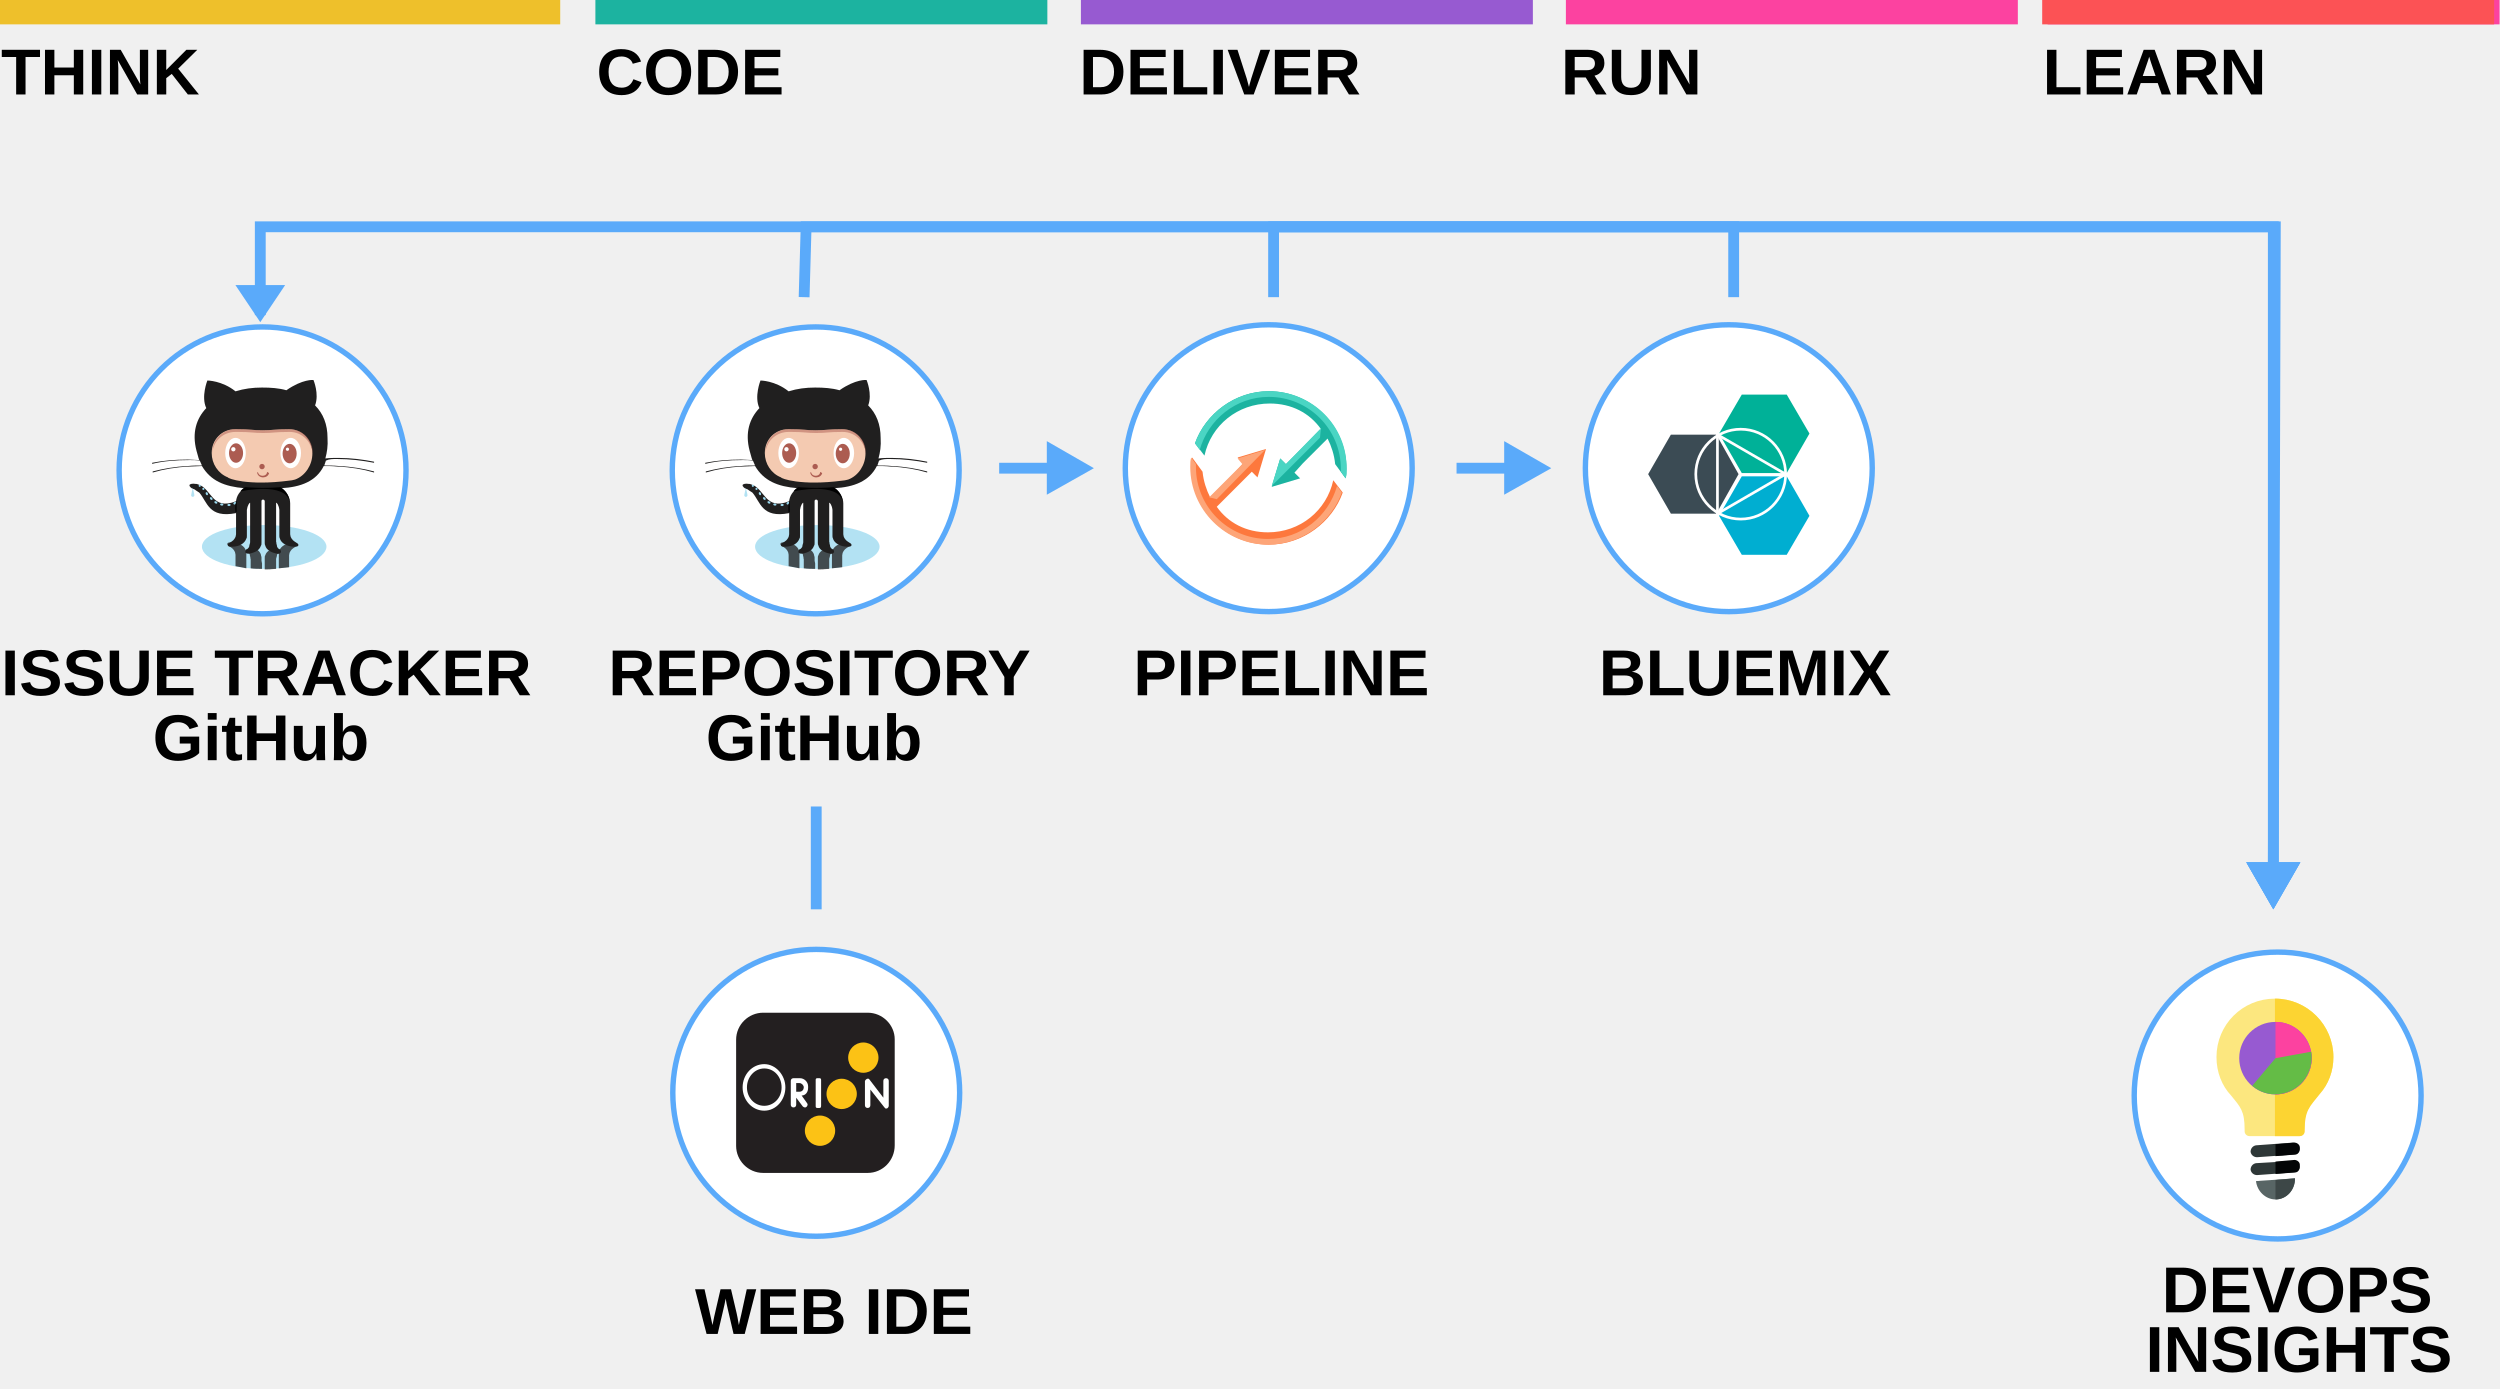
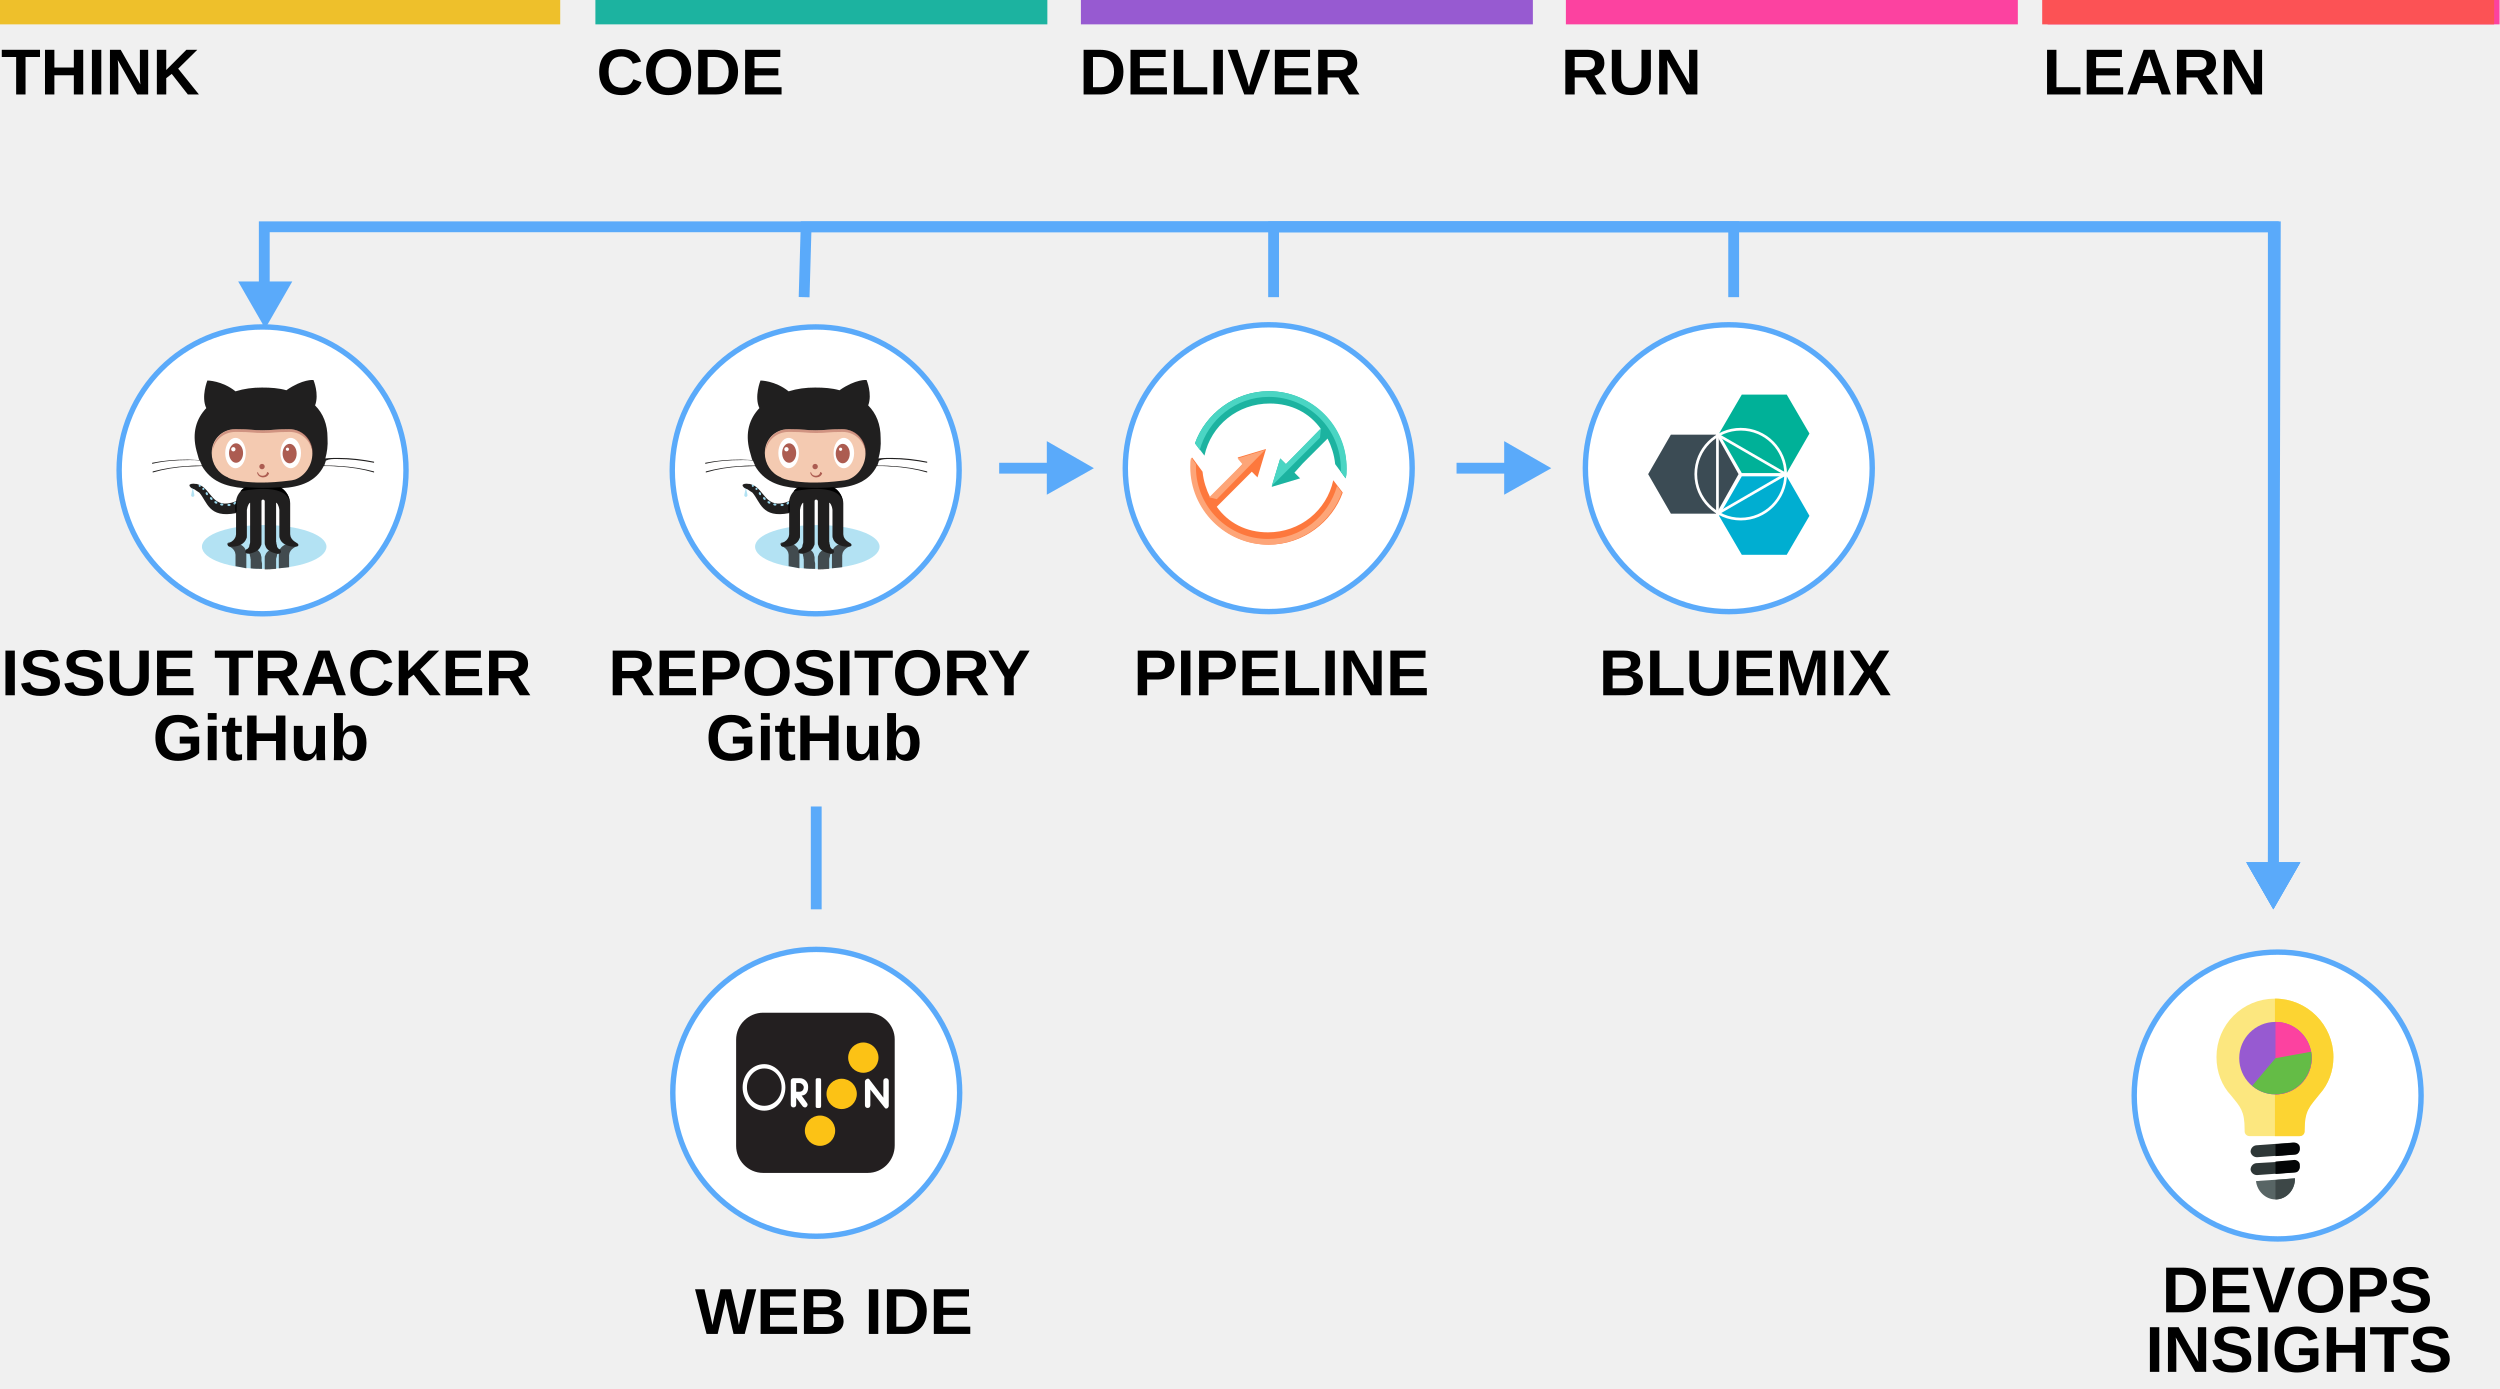
<svg xmlns="http://www.w3.org/2000/svg" id="Layer_1" style="enable-background:new 0 0 351.8 256.5;" x="0px" y="0px" viewBox="-110 0 461.88 256.5" preserveAspectRatio="xMaxYMid">
  <style type="text/css">
	.st0{fill:none;}
	.st1{fill:#FFFFFF;stroke:#5AAAFA;stroke-miterlimit:10;}
	.st2{fill:#1CB3A0;}
	.st3{fill:#975AD1;}
	.st4{fill:#FC42A0;}
	.st5{fill:none;stroke:#5AAAFA;stroke-width:2;stroke-miterlimit:10;}
	.st6{fill:#5AAAFA;}
	.st7{fill:#FD783D;}
	.st8{fill:#FDA578;}
	.st9{fill:#4AD5C3;}
	.st10{fill:#231F20;}
	.st11{fill:#FCC215;}
	.st12{fill:#FFFFFF;}
	.st13{fill:#2E3737;}
	.st14{fill:#586565;}
	.st15{fill:#FCE77F;}
	.st16{fill:#FCD432;}
	.st17{fill:#030506;}
	.st18{fill:#3D4747;}
	.st19{fill:#64BC46;}
	.st20{fill:#FC5255;}
	.st21{fill:#00B198;}
	.st22{fill:#00AED1;}
	.st23{fill:#3B4B54;}
	.st24{fill:none;stroke:#FFFFFF;stroke-width:0.5;stroke-miterlimit:10;}
	.st25{opacity:0.77;fill:#9CDAF0;enable-background:new    ;}
	.st26{opacity:0.35;}
	.st27{opacity:0.77;fill:#201F1F;enable-background:new    ;}
	.st28{fill:#201F1F;}
	.st29{fill:#F4CAB1;}
	.st30{opacity:0.5;fill:#AC5C51;enable-background:new    ;}
	.st31{fill:#AC5C51;}
	.st32{fill:#9CDAF0;}
	.st33{font-family:'Arial'; font-weight: bold}
	.st34{font-size:12px;}
	.st35{font-size:12px;}
	.st36{fill:#EEC02B}
</style>
  <g>
    <rect id="canvas_background" x="-1" y="-1" class="st0" width="582" height="402" />
  </g>
  <g>
    <g id="svg_1">
      <circle id="svg_2" class="st1" cx="209.4" cy="86.5" r="26.5" />
    </g>
    <rect id="svg_3" class="st2" width="83.5" height="4.5" />
    <rect id="svg_4" x="89.7" class="st3" width="83.5" height="4.5" />
    <rect id="svg_5" x="179.3" class="st4" width="83.5" height="4.5" />
    <circle id="svg_6" class="st1" cx="124.4" cy="86.5" r="26.5" />
    <line id="svg_7" class="st5" x1="40.8" y1="168" x2="40.8" y2="149" />
    <g id="svg_8">
      <g id="svg_9">
        <line id="svg_10" class="st5" x1="84.9" y1="86.5" x2="74.6" y2="86.5" />
        <g id="svg_11">
          <polygon id="svg_12" class="st6" points="83.4,81.5 92.1,86.5 83.4,91.4 &#09;&#09;&#09;&#09;" />
        </g>
      </g>
    </g>
    <g id="svg_13">
      <g id="svg_14">
        <line id="svg_15" class="st5" x1="169.4" y1="86.5" x2="159.1" y2="86.5" />
        <g id="svg_16">
          <polygon id="svg_17" class="st6" points="167.9,81.5 176.6,86.5 167.9,91.4 &#09;&#09;&#09;&#09;" />
        </g>
      </g>
    </g>
    <circle id="svg_18" class="st1" cx="40.8" cy="201.9" r="26.5" />
    <g id="svg_70">
      <g id="g3-2" transform="scale(1.75) ">
        <g id="svg_71">
          <path id="svg_72" class="st7" d="M77.9,50.7c-0.7,3.2-3.5,5.5-6.9,5.5c-2.3,0-4.2-1-5.4-2.7l3.7-3.7l0.4,0.4l-0.4-0.4l0,0      l0.6,0.6l0.9-3l-3,0.9l0.6,0.6l-0.9,1l-2.6,2.6c-0.4-0.8-0.7-1.7-0.8-2.7L63,48.3c-0.1,0.3-0.1,0.6-0.1,1c0,4.5,3.7,8.2,8.2,8.2      c3.6,0,6.7-2.4,7.8-5.5L77.9,50.7L77.9,50.7z" />
          <polyline id="svg_73" class="st8" points="64.8,52.5 68.3,49 67.8,48.4 70.7,47.5 65.6,52.7 &#09;&#09;&#09;&#09;" />
        </g>
        <g id="svg_74">
          <path id="svg_75" class="st8" d="M71,57.5c3.6,0,6.7-2.4,7.8-5.5l-0.5-0.7c-0.9,3.2-3.8,5.6-7.3,5.6c-4.2,0-7.6-3.4-7.6-7.6      c0-0.1,0-0.2,0-0.3l-0.5-0.7c-0.1,0.3-0.1,0.6-0.1,1C62.8,53.8,66.5,57.5,71,57.5z" />
          <line id="svg_76" class="st0" x1="64.9" y1="52.6" x2="65.5" y2="52.9" />
        </g>
      </g>
      <g id="g3-2_1_" transform="scale(1.75) ">
        <g id="svg_77">
          <path id="svg_78" class="st2" d="M64.3,48.1c0.7-3.2,3.5-5.5,6.9-5.5c2.3,0,4.2,1,5.4,2.7L72.9,49l-0.4-0.4l0.4,0.4l0,0      l-0.6-0.6l-0.9,3l3-0.9l-0.6-0.6l0.9-1l2.6-2.6c0.4,0.8,0.7,1.7,0.8,2.7l1.1,1.5c0.1-0.3,0.1-0.6,0.1-1c0-4.5-3.7-8.2-8.2-8.2      c-3.6,0-6.7,2.4-7.8,5.5L64.3,48.1L64.3,48.1z" />
          <polyline id="svg_79" class="st9" points="76.6,45.2 72.9,49 72.3,48.4 71.4,51.3 76.5,46.2 &#09;&#09;&#09;&#09;" />
        </g>
        <g id="svg_80">
          <path id="svg_81" class="st9" d="M71.1,41.3c-3.6,0-6.7,2.4-7.8,5.5l0.5,0.7c0.9-3.2,3.8-5.6,7.3-5.6c4.2,0,7.6,3.4,7.6,7.6      c0,0.1,0,0.2,0,0.3l0.5,0.7c0.1-0.3,0.1-0.6,0.1-1C79.4,45,75.7,41.3,71.1,41.3z" />
          <line id="svg_82" class="st0" x1="77.3" y1="46.3" x2="76.6" y2="46" />
        </g>
      </g>
    </g>
    <path id="XMLID_17_" class="st10" d="M50.3,216.7H31c-2.8,0-5-2.3-5-5v-19.6c0-2.8,2.3-5,5-5h19.3c2.8,0,5,2.3,5,4.9v19.6   C55.3,214.4,53.1,216.7,50.3,216.7z" />
    <circle id="XMLID_16_" class="st11" cx="49.5" cy="195.4" r="2.8" />
    <circle id="XMLID_15_" class="st11" cx="45.5" cy="202.1" r="2.8" />
    <circle id="XMLID_14_" class="st11" cx="41.5" cy="208.9" r="2.8" />
    <path id="XMLID_13_" class="st12" d="M41.4,204.7H41c-0.2,0-0.3-0.1-0.3-0.3v-4.9c0-0.2,0.1-0.3,0.3-0.3h0.4c0.2,0,0.3,0.1,0.3,0.3   v4.8C41.7,204.6,41.6,204.7,41.4,204.7z" />
    <path id="XMLID_3_" class="st12" d="M53.7,199.2L53.7,199.2c-0.3,0-0.5,0.2-0.5,0.5v3.1l-2.6-3.4l0,0l-0.1-0.1l0,0h-0.1h-0.1l0,0   l0,0h-0.1l0,0c-0.2,0.1-0.3,0.2-0.4,0.4c0,0,0,0,0,0.1l0,0v4.4c0,0.3,0.2,0.5,0.5,0.5l0,0c0.3,0,0.5-0.2,0.5-0.5v-2.9l2.6,3.3   c0.1,0.1,0.1,0.1,0.2,0.2l0,0h0.1l0,0l0,0h0.1l0,0c0.2,0,0.4-0.3,0.4-0.5v-4.6C54.2,199.4,54,199.2,53.7,199.2z" />
    <path id="XMLID_9_" class="st12" d="M31.2,196.6c-2.2,0-4,1.9-4,4.3s1.8,4.3,4,4.3s3.9-2,3.9-4.3S33.3,196.6,31.2,196.6z    M31.2,204.3c-1.8,0-3.2-1.5-3.2-3.4s1.4-3.5,3.2-3.5c1.8,0,3.2,1.5,3.2,3.5S32.9,204.3,31.2,204.3z" />
    <path id="XMLID_8_" class="st12" d="M39.3,201v-0.3c0-0.8-0.7-1.5-1.5-1.5h-0.1h-1.1l0,0c-0.3,0-0.5,0.2-0.5,0.5v4.4   c0,0.3,0.2,0.5,0.5,0.5l0,0c0.3,0,0.5-0.2,0.5-0.5v-1.3l1.2,1.6c0.2,0.2,0.5,0.3,0.7,0.1l0,0c0.2-0.2,0.3-0.5,0.1-0.7l-1-1.4   C38.8,202.4,39.3,201.8,39.3,201L39.3,201z M38.5,200.9c0,0.4-0.3,0.8-0.8,0.8h-0.6l0,0v-1.6h0.6C38.1,200.1,38.5,200.5,38.5,200.9   L38.5,200.9z" />
    <circle id="svg_83" class="st1" cx="310.8" cy="202.4" r="26.5" />
    <path id="svg_100" class="st13" d="M313.8,213.3l-6.8,0.5c-0.6,0-1.1-0.4-1.2-1l0,0c0-0.6,0.4-1.1,1-1.2l6.8-0.5   c0.6,0,1.1,0.4,1.2,1l0,0C314.9,212.8,314.4,213.3,313.8,213.3z" />
    <path id="svg_101" class="st13" d="M313.8,216.6l-6.8,0.5c-0.6,0-1.1-0.4-1.2-1l0,0c0-0.6,0.4-1.1,1-1.2l6.8-0.4   c0.6,0,1.1,0.4,1.2,1l0,0C314.9,216.1,314.4,216.6,313.8,216.6L313.8,216.6z" />
    <g id="svg_102">
      <path id="svg_103" class="st14" d="M306.9,218.2h-0.1c0.2,1.9,1.8,3.4,3.6,3.4c2,0,3.6-1.7,3.6-3.8c0,0,0,0,0-0.1L306.9,218.2    L306.9,218.2z" />
    </g>
    <g id="svg_104">
      <path id="svg_105" class="st15" d="M321.1,195.3c0-5.9-4.8-10.8-10.8-10.8s-10.8,4.8-10.8,10.8c0,2.8,1,5.3,2.7,7.1    c1.7,2.1,2.5,2.8,2.5,6.3v0.3c0,0.5,0.4,0.9,0.9,0.9h9.2c0.5,0,0.9-0.4,0.9-0.9v-0.2c0-3.7,0.9-4.3,2.8-6.7l0,0    C320.2,200.3,321.1,197.9,321.1,195.3L321.1,195.3z" />
      <path id="svg_106" class="st15" d="M318.7,202.2l0.1-0.2C318.8,202,318.7,202.1,318.7,202.2L318.7,202.2z" />
    </g>
    <path id="svg_107" class="st16" d="M321.1,195.3c0-5.9-4.8-10.8-10.8-10.8v25.4h4.6c0.5,0,0.9-0.4,0.9-0.9v-0.2   c0-3.7,0.9-4.3,2.8-6.7l0,0C320.2,200.3,321.1,197.9,321.1,195.3z" />
    <path id="svg_108" class="st17" d="M314.9,215.6v-0.4c0-0.5-0.5-0.9-1-0.9l-3.5,0.3v2.3l3.7-0.3   C314.5,216.6,314.9,216.1,314.9,215.6L314.9,215.6z" />
    <path id="svg_109" class="st17" d="M314.9,212.3V212c0-0.5-0.5-0.9-1-0.9l-3.5,0.3v2.2l3.7-0.3   C314.5,213.3,314.9,212.8,314.9,212.3z" />
    <path id="svg_110" class="st18" d="M314,217.7l-3.6,0.3v3.6C312.4,221.6,314,219.9,314,217.7C314,217.8,314,217.8,314,217.7   L314,217.7z" />
    <circle id="svg_111" class="st3" cx="310.4" cy="195.5" r="6.7" />
    <path id="svg_112" class="st4" d="M310.4,188.8v13.4c3.7,0,6.7-3,6.7-6.7C317,191.8,314.1,188.8,310.4,188.8z" />
    <path id="svg_113" class="st19" d="M315.5,199.8c1.3-1.6,1.8-3.6,1.5-5.5l-6.6,1.2l-4.3,5.1C308.9,203,313.1,202.6,315.5,199.8z" />
    <rect id="svg_114" x="268.3" class="st4" width="83.5" height="4.5" />
    <rect id="svg_121" x="267.3" class="st20" width="83.5" height="4.5" />
    <g id="svg_122">
      <g id="svg_123">
        <polyline id="svg_124" class="st5" points="310 160.8 310.369 41.9 38.931 41.9 38.562 54.9" />
        <g id="svg_125">
          <polygon id="svg_126" class="st6" points="315,159.3 310,168 305,159.3 &#09;&#09;&#09;&#09;" />
        </g>
      </g>
    </g>
    <g id="svg_127">
      <g id="svg_128">
        <polyline id="svg_129" class="st5" points="310,160.8 310,41.9 125.3,41.9 125.3,54.9 &#09;&#09;&#09;" />
        <g id="svg_130">
          <polygon id="svg_131" class="st6" points="315,159.3 310,168 305,159.3 &#09;&#09;&#09;&#09;" />
        </g>
      </g>
    </g>
    <g id="svg_132">
      <g id="svg_133">
-         <polyline id="svg_134" class="st5" points="-61.913 58.228 -61.913 41.9 210.3 41.9 210.3 54.9" />
+         <polyline id="svg_134" class="st5" points="-61.175 56.014 -61.175 41.9 210.3 41.9 210.3 54.9" />
        <g id="svg_135">
          <polygon id="svg_136" class="st6" points="315,159.3 310,168 305,159.3 &#09;&#09;&#09;&#09;" />
-           <polygon id="polygon-1" class="st6" points="-66.506 52.67 -61.913 59.526 -57.32 52.67" transform="" />
+           <g transform="matrix(1, 0, 0, 1, -371, -109.3)">
+             <polygon id="polygon-2" class="st6" points="315 161.3 310 170 305 161.3" />
+           </g>
        </g>
      </g>
    </g>
    <g>
      <circle id="svg_137" class="st1" cx="40.7" cy="86.9" r="26.5" />
      <line id="svg_138" class="st0" x1="30.8" y1="69.2" x2="30.8" y2="69.7" />
      <path id="svg_145" class="st25" d="M 52.5 101 C 52.5 103.3 47.4 105.1 41 105.1 C 34.6 105.1 29.5 103.3 29.5 101 C 29.5 98.7 34.6 97 41 97 C 47.4 97 52.5 98.8 52.5 101 Z" />
      <path id="svg_147" class="st27" d="M 41.9 101.7 C 41.6 101.9 41.3 102.2 41.2 102.6 C 41.1 102.7 41.1 102.9 41.1 103.1 L 41.1 103.4 L 41.1 103.7 L 41.1 104.2 L 41.1 105.2 C 42.7 105.2 41.3 105.2 43.2 105.1 L 43.2 105 L 43.2 104.8 L 43.2 103.7 L 43.2 103.4 C 43.2 103.2 43.2 103.2 43.3 102.9 C 43.4 102.6 43.3 102.5 43.5 102.3 C 43.6 102.2 43.6 102.2 43.6 102.1 L 41.9 101.7 L 41.9 101.7 Z" />
      <path id="svg_148" class="st27" d="M 47.1 100.5 L 47.1 100.5 C 47 100.3 46.7 100.3 46.3 100.3 C 45.1 100.3 44.1 100.9 43.8 101.7 L 44 101.7 L 43.8 102.1 L 43.7 102.1 L 43.7 102.2 L 43.7 102.2 L 43.7 102.8 L 43.7 103.2 L 43.7 104.9 L 43.7 105 L 45.6 104.8 L 45.6 102.8 C 45.6 102.7 45.6 102.7 45.6 102.6 C 45.6 102.4 45.7 102.2 45.7 102.1 C 45.8 101.9 45.9 101.7 46.1 101.5 C 46.3 101.3 46.5 101.2 46.8 101 C 47 100.9 47.2 100.7 47.1 100.5 Z" />
      <path id="svg_150" class="st27" d="M 40.5 105.1 L 40.5 105.1 C 40.6 105.1 40.8 105.1 40.9 105.1 C 41 105.1 41 105.1 41.1 105.1 L 41.1 105.1 C 41 105.1 41 105.1 40.9 105.1 C 40.7 105.1 40.6 105.1 40.5 105.1 Z" />
      <path id="svg_153" class="st27" d="M 37.7 105 C 37.9 105 38.1 105 38.3 105.1 L 38.3 105.1 C 38.1 105 37.9 105 37.7 105 L 37.7 105 Z" />
      <path id="svg_154" class="st27" d="M 40.5 103.6 L 40.5 103.3 L 40.5 103 C 40.5 102.8 40.4 102.7 40.4 102.5 C 40.2 101.8 39.6 101.4 38.9 101.2 L 38.9 101.9 L 37.9 101.9 C 38.1 102 37.9 101.9 38.2 102.2 C 38.4 102.4 38.3 102.5 38.4 102.8 C 38.5 103.1 38.4 103.1 38.5 103.3 L 38.5 103.6 L 38.5 105 C 39.2 105.1 39.9 105.1 40.6 105.1 L 40.6 104.1 L 40.5 103.6 C 40.6 103.6 40.5 103.6 40.5 103.6 Z" />
      <path id="svg_155" class="st27" d="M 37.7 105 L 37.7 105 L 37.7 103.2 L 37.7 102.8 L 37.7 102.2 L 37.7 102.2 C 37.7 102 37.6 101.9 37.6 101.7 C 37.4 100.9 36.3 100.2 35 100.2 C 34.6 100.2 34.3 100.2 34.2 100.4 L 34.2 100.4 C 34.1 100.6 34.3 100.8 34.5 100.9 C 34.8 101.1 35 101.2 35.2 101.4 C 35.4 101.6 35.5 101.8 35.6 102 C 35.6 102.1 35.7 102.3 35.7 102.5 C 35.7 102.6 35.7 102.6 35.7 102.7 L 35.7 104.6" />
      <path id="svg_156" class="st28" d="M 54.4 84.8 C 56.9 84.8 59.2 85.1 61.3 85.5 L 61.3 85.3 C 59.3 84.9 57.1 84.6 54.7 84.6 C 53.9 84.6 53.1 84.6 52.3 84.7 C 52.6 83.6 52.8 82.4 52.7 80.9 C 52.7 78.4 51.9 76.4 50.4 74.9 C 51.2 72.8 50.1 70.2 50.1 70.2 C 50.1 70.2 48.1 70 45.1 72.1 C 43.7 71.7 42.2 71.6 40.6 71.6 C 38.9 71.6 37.3 71.8 35.7 72.3 L 35.7 72.3 C 33.2 70.3 30.5 70.3 30.5 70.3 C 30.5 70.3 29.3 73.3 30.3 75.4 L 30.3 75.4 C 28.5 77.3 27.6 79.9 28.5 83.3 C 28.7 83.9 28.8 84.5 29 85 C 28.3 85 27.6 84.9 26.9 84.9 C 24.5 84.9 22.3 85.1 20.3 85.5 L 20.3 85.7 C 22.3 85.2 24.7 85 27.2 85 C 27.8 85 28.5 85 29.1 85.1 C 29.2 85.4 29.4 85.7 29.5 86 C 28.7 86 27.8 86 26.9 86.1 C 24.5 86.2 22.3 86.6 20.4 87.1 L 20.4 87.3 C 22.4 86.7 24.7 86.3 27.2 86.2 C 28 86.2 28.8 86.1 29.5 86.1 C 31.1 88.8 33.6 89.9 37.4 90.2 C 36.5 90.7 35.9 91.6 35.8 92.6 C 31.3 94.4 31.3 90.2 28.8 89.5 C 28.6 89.4 28.5 89.4 28.3 89.4 C 27.8 89.3 27.3 89.4 27.2 89.6 L 27.2 89.6 L 27.2 89.7 C 27.2 89.8 27.2 89.8 27.3 89.9 C 27.4 90.1 27.7 90.3 28.1 90.4 C 28.4 90.6 28.8 90.9 29 91 C 30.5 92.7 30.7 95.8 35.8 94.8 L 35.8 96.4 L 35.8 98.5 C 35.8 98.6 35.8 98.6 35.8 98.7 C 35.8 98.9 35.7 99.1 35.7 99.2 C 35.6 99.4 35.5 99.6 35.3 99.8 C 35.1 100 34.9 100.1 34.6 100.3 C 34.4 100.4 34.2 100.6 34.3 100.8 L 34.3 100.8 C 34.4 101 34.6 101 35.1 101 C 36.4 101 37.4 100.4 37.7 99.5 C 37.8 99.4 37.8 99.2 37.8 99 L 37.8 99 L 37.8 98.4 L 37.8 98 L 37.8 96.3 L 37.8 94.2 C 37.9 93.4 38.3 92.8 38.4 92.9 L 38.4 94.2 L 38.4 97.7 L 38.4 99.8 L 38.4 100.1 C 38.4 100.3 38.4 100.3 38.3 100.6 C 38.2 100.9 38.3 101 38.1 101.2 C 37.8 101.5 38.1 101.3 37.7 101.5 C 37.5 101.6 37.5 101.8 37.5 102 C 37.6 102.2 37.7 102.3 38.2 102.3 C 39.3 102.1 40.1 101.7 40.4 100.8 C 40.5 100.7 40.5 100.5 40.5 100.3 L 40.5 100 L 40.5 99.7 L 40.5 99.2 L 40.5 97.6 L 40.5 92.6 C 40.5 92.4 40.6 92.3 40.8 92.3 C 40.9 92.3 41.1 92.4 41.1 92.6 L 41.1 97.6 L 41.1 99.2 L 41.1 99.7 L 41.1 100 L 41.1 100.3 C 41.1 100.5 41.1 100.6 41.2 100.8 C 41.4 101.6 42.3 102.1 43.4 102.3 C 43.8 102.4 44 102.2 44.1 102 C 44.1 101.8 44.1 101.6 43.9 101.5 C 43.5 101.3 43.8 101.5 43.5 101.2 C 43.3 101 43.4 100.8 43.3 100.6 C 43.2 100.3 43.3 100.3 43.2 100.1 L 43.2 99.8 L 43.2 97.7 L 43.2 94.2 L 43.2 92.9 C 43.3 92.8 43.7 93.3 43.8 94.2 L 43.8 96.3 L 43.8 98 L 43.8 98.4 L 43.8 99 L 43.8 99 C 43.8 99.2 43.8 99.3 43.9 99.5 C 44.1 100.3 45.2 101 46.5 101 C 46.9 101 47.2 101 47.3 100.8 L 47.3 100.8 C 47.4 100.6 47.2 100.4 47 100.3 C 46.7 100.1 46.5 100 46.3 99.8 C 46.1 99.6 46 99.4 45.9 99.2 C 45.9 99.1 45.8 98.9 45.8 98.7 C 45.8 98.6 45.8 98.6 45.8 98.5 L 45.8 96.4 L 45.8 93 C 45.8 91.9 45.1 90.7 44.1 90.2 C 47.8 90 50.6 88.9 52 86.1 C 52.8 86.1 53.6 86.1 54.5 86.2 C 57 86.3 59.3 86.7 61.3 87.3 L 61.3 87.1 C 59.4 86.6 57.2 86.2 54.8 86.1 C 53.9 86 53 86 52.1 86 C 52.2 85.7 52.3 85.4 52.4 85.1 C 53 84.8 53.7 84.8 54.4 84.8 L 54.4 84.8 Z" />
      <path id="svg_159" class="st29" d="M 49.9 83.8 C 49.9 81.3 48.1 79.3 45.6 79.3 L 45.6 79.3 C 42.9 79.3 42.5 79.5 40.7 79.5 C 38.9 79.5 38.5 79.3 36 79.3 C 35.9 79.3 35.8 79.3 35.6 79.3 C 33.2 79.3 31.3 81.2 31.3 83.7 C 31.3 85.7 32.5 87.5 34.3 88.2 L 34.3 88.2 C 34.3 88.4 37.9 89.8 45.6 88.8 C 45.9 88.8 46.3 88.7 46.7 88.6 L 46.7 88.6 L 46.7 88.6 C 48.6 87.9 49.9 85.9 49.9 83.8 Z" />
      <path id="svg_160" class="st30" d="M 35.7 79.8 C 35.8 79.8 36 79.8 36.1 79.8 C 38.6 79.8 39 80 40.8 80 C 42.6 80 43 79.8 45.7 79.8 L 45.7 79.8 C 48.1 79.8 49.8 81.7 50 84 C 50 83.9 50 83.9 50 83.8 C 50 81.3 48.2 79.3 45.7 79.3 L 45.7 79.3 C 43 79.3 42.6 79.5 40.8 79.5 C 39 79.5 38.6 79.3 36.1 79.3 C 36 79.3 35.9 79.3 35.7 79.3 C 33.3 79.3 31.4 81.2 31.4 83.7 C 31.4 83.8 31.4 83.8 31.4 83.9 C 31.5 81.6 33.3 79.8 35.7 79.8 Z" />
      <ellipse id="svg_161" class="st12" cx="35.7" cy="83.7" rx="1.9" ry="2.8" />
      <ellipse id="svg_162" class="st31" cx="35.8" cy="83.7" rx="1.3" ry="1.8" />
      <circle id="svg_163" class="st12" cx="35.3" cy="83" r="0.4" />
      <ellipse id="svg_164" class="st12" cx="45.9" cy="83.7" rx="1.9" ry="2.8" />
      <ellipse id="svg_165" class="st31" cx="45.7" cy="83.8" rx="1.3" ry="1.8" />
      <circle id="svg_166" class="st12" cx="45.3" cy="83" r="0.3" />
      <circle id="svg_167" class="st31" cx="40.6" cy="86.2" r="0.5" />
      <path id="svg_168" class="st31" d="M 41.6 87.2 C 41.5 87.2 41.5 87.3 41.5 87.4 C 41.4 87.7 41.1 87.9 40.7 87.9 C 40.3 87.9 40 87.7 39.9 87.4 C 39.9 87.3 39.8 87.2 39.8 87.2 C 39.8 87.2 39.7 87.3 39.7 87.4 C 39.8 87.8 40.2 88.2 40.8 88.2 C 41.3 88.2 41.8 87.9 41.9 87.4 C 41.7 87.3 41.6 87.2 41.6 87.2 Z" />
      <path id="svg_169" class="st25" d="M 28.1 91.5 C 28.1 91.7 27.9 91.8 27.8 91.8 C 27.6 91.8 27.5 91.6 27.5 91.5 C 27.5 91.4 27.8 90.1 27.8 90.1 C 27.8 90.1 28.1 91.3 28.1 91.5 Z" />
      <ellipse id="svg_170" transform="matrix(0.283007, -0.959106, 0.959096, 0.283017, -65.27038, 92.24832)" class="st32" cx="29.099" cy="89.798" rx="0.2" ry="0.2" />
      <ellipse id="svg_171" transform="matrix(0.58582, -0.81043, 0.810438, 0.585816, -60.8735, 61.57322)" class="st32" cx="29.799" cy="90.296" rx="0.2" ry="0.2" />
      <ellipse id="svg_172" transform="matrix(0.922678, -0.385581, 0.385595, 0.922666, -32.81854, 18.78013)" class="st32" cx="30.401" cy="91.203" rx="0.2" ry="0.3" />
      <ellipse id="svg_173" transform="matrix(0.754601, -0.656202, 0.656198, 0.75459, -52.76484, 43.08246)" class="st32" cx="31.2" cy="92.101" rx="0.2" ry="0.3" />
      <ellipse id="svg_174" transform="matrix(0.50001, -0.866042, 0.866048, 0.500025, -64.34992, 74.22101)" class="st32" cx="32.099" cy="92.798" rx="0.2" ry="0.3" />
      <ellipse id="svg_175" transform="matrix(0.1325, -0.991188, 0.991201, 0.132521, -63.62352, 113.7707)" class="st32" cx="33.201" cy="93.202" rx="0.2" ry="0.3" />
      <ellipse id="svg_176" transform="matrix(0.997737, -0.067319, 0.067311, 0.997711, -6.201486, 2.536019)" class="st32" cx="34.499" cy="93.297" rx="0.3" ry="0.2" />
      <path id="svg_177" class="st32" d="M 35.8 92.9 C 35.8 93 35.8 93.1 35.6 93.2 C 35.4 93.3 35.3 93.1 35.3 93 C 35.3 92.9 35.4 92.8 35.6 92.7 C 35.8 92.7 35.8 92.8 35.8 92.9 Z" />
      <path id="svg_178" d="M 37.5 90 C 37.1 90.2 36.8 90.5 36.6 90.8 C 36.9 90.7 44.9 89 45.7 92.7 C 45.6 91.6 45 90.6 44 90 C 40.8 90.3 37.5 90 37.5 90 Z" />
      <path id="svg_179" d="M 35.9 92.4 C 35.9 93.6 35.9 94.6 35.9 94.6 C 35.9 94.6 35.8 94.6 35.7 94.6 C 35.7 94.6 35.5 93.6 35.9 92.4 Z" />
      <line id="svg_182" class="st0" x1="43.6" y1="102" x2="42.4" y2="101.6" />
      <line id="svg_183" class="st0" x1="43.7" y1="105" x2="45" y2="105" />
      <line id="svg_184" class="st0" x1="44.1" y1="105" x2="43.7" y2="105" />
      <line id="svg_185" class="st0" x1="44.4" y1="104.9" x2="44.1" y2="105" />
      <line id="svg_186" class="st0" x1="44.1" y1="105" x2="43.8" y2="105" />
      <line id="svg_188" class="st0" x1="45.6" y1="104.8" x2="45.2" y2="104.8" />
      <line id="svg_189" class="st0" x1="44.9" y1="104.9" x2="45.2" y2="104.8" />
      <line id="svg_190" class="st0" x1="44.5" y1="104.9" x2="44.9" y2="104.9" />
      <line id="svg_191" class="st0" x1="44.1" y1="105" x2="44.4" y2="104.9" />
      <line id="svg_192" class="st0" x1="44.5" y1="104.9" x2="44.4" y2="104.9" />
      <line id="svg_193" class="st0" x1="43.7" y1="105" x2="43.6" y2="105" />
      <line id="svg_194" class="st0" x1="45.6" y1="104.8" x2="45.5" y2="104.8" />
      <text id="repository" class="st33 st35" style="white-space: pre; font-size: 12px;" x="2.4" y="128.45">REPOSITORY</text>
      <text id="gitHub" class="st33 st35" style="white-space: pre; font-size: 12px;" x="20.4" y="140.45">GitHub</text>
    </g>
    <polygon id="svg_139" class="st21" points="211.8,87.4 207.6,80.1 211.8,72.9 220.1,72.9 224.3,80.1 220.1,87.4 &#09;" />
    <polygon id="svg_140" class="st22" points="211.8,102.5 207.6,95.3 211.8,88 220.1,88 224.3,95.3 220.1,102.5 &#09;" />
    <polygon id="svg_141" class="st23" points="198.7,94.9 194.5,87.6 198.7,80.3 207.1,80.3 211.2,87.6 207.1,94.9 &#09;" />
    <circle id="svg_142" class="st24" cx="211.6" cy="87.6" r="8.3" />
    <polygon id="svg_143" class="st24" points="207.3,80.3 207.3,94.9 219.9,87.6 &#09;" />
    <g id="svg_144">
      <g id="svg_146" class="st26" />
      <g id="svg_149" class="st26">
        <path id="svg_151" class="st27" d="M40.9,97.1" />
        <path id="svg_152" class="st27" d="M40.9,97.1" />
      </g>
      <path id="svg_157" class="st0" d="M39.9,87.2" />
      <g id="svg_158" />
      <path id="svg_180" class="st25" d="M40.9,101" />
      <path id="svg_181" class="st25" d="M40.9,93" />
      <line id="svg_187" class="st0" x1="44.1" y1="105" x2="44.1" y2="105" />
    </g>
    <text id="think" class="st33 st34" style="white-space: pre; font-size: 12px;" x="-109.813" y="17.45">THINK</text>
    <text id="code" transform="matrix(1 0 0 1 0.2 17.45)" class="st33 st34" style="white-space: pre;">CODE</text>
    <text id="deliver" transform="matrix(1 0 0 1 89.4 17.45)" class="st33 st34" style="white-space: pre;">DELIVER</text>
    <text id="run" transform="matrix(1 0 0 1 178.4 17.45)" class="st33 st34" style="white-space: pre;">RUN</text>
    <text id="learn" transform="matrix(1 0 0 1 267.4 17.45)" class="st33 st34" style="white-space: pre;">LEARN</text>
    <text id="webIde" transform="matrix(1 0 0 1 18.4 246.45)" class="st33 st35" style="white-space: pre;">WEB IDE</text>
    <text id="pipeline" transform="matrix(1 0 0 1 99.4 128.45)" class="st33 st35" style="white-space: pre;">PIPELINE</text>
    <text id="bluemix" transform="matrix(1 0 0 1 185.4 128.45)" class="st33 st35" style="white-space: pre;">BLUEMIX</text>
    <text id="devops" transform="matrix(1 0 0 1 289.4 242.45)" class="st33 st35" style="white-space: pre;">DEVOPS</text>
    <text id="insights" transform="matrix(1 0 0 1 286.4 253.45)" class="st33 st35" style="white-space: pre;">INSIGHTS</text>
    <rect id="rect-1" class="st36" width="103.5" height="4.5" x="-110" />
    <g transform="matrix(1, 0, 0, 1, -112.1906, 0)">
      <circle id="circle-1" class="st1" cx="50.701" cy="86.9" r="26.5" />
      <line id="line-1" class="st0" x1="40.801" y1="69.2" x2="40.801" y2="69.7" />
      <path id="path-1" class="st25" d="M 62.501 101 C 62.501 103.3 57.401 105.1 51.001 105.1 C 44.601 105.1 39.501 103.3 39.501 101 C 39.501 98.7 44.601 97 51.001 97 C 57.401 97 62.501 98.8 62.501 101 Z" />
      <path id="path-2" class="st27" d="M 51.901 101.7 C 51.601 101.9 51.301 102.2 51.201 102.6 C 51.101 102.7 51.101 102.9 51.101 103.1 L 51.101 103.4 L 51.101 103.7 L 51.101 104.2 L 51.101 105.2 C 52.701 105.2 51.301 105.2 53.201 105.1 L 53.201 105 L 53.201 104.8 L 53.201 103.7 L 53.201 103.4 C 53.201 103.2 53.201 103.2 53.301 102.9 C 53.401 102.6 53.301 102.5 53.501 102.3 C 53.601 102.2 53.601 102.2 53.601 102.1 L 51.901 101.7 L 51.901 101.7 Z" />
      <path id="path-3" class="st27" d="M 57.101 100.5 L 57.101 100.5 C 57.001 100.3 56.701 100.3 56.301 100.3 C 55.101 100.3 54.101 100.9 53.801 101.7 L 54.001 101.7 L 53.801 102.1 L 53.701 102.1 L 53.701 102.2 L 53.701 102.2 L 53.701 102.8 L 53.701 103.2 L 53.701 104.9 L 53.701 105 L 55.601 104.8 L 55.601 102.8 C 55.601 102.7 55.601 102.7 55.601 102.6 C 55.601 102.4 55.701 102.2 55.701 102.1 C 55.801 101.9 55.901 101.7 56.101 101.5 C 56.301 101.3 56.501 101.2 56.801 101 C 57.001 100.9 57.201 100.7 57.101 100.5 Z" />
      <path id="path-4" class="st27" d="M 50.501 105.1 L 50.501 105.1 C 50.601 105.1 50.801 105.1 50.901 105.1 C 51.001 105.1 51.001 105.1 51.101 105.1 L 51.101 105.1 C 51.001 105.1 51.001 105.1 50.901 105.1 C 50.701 105.1 50.601 105.1 50.501 105.1 Z" />
      <path id="path-5" class="st27" d="M 47.701 105 C 47.901 105 48.101 105 48.301 105.1 L 48.301 105.1 C 48.101 105 47.901 105 47.701 105 L 47.701 105 Z" />
      <path id="path-6" class="st27" d="M 50.501 103.6 L 50.501 103.3 L 50.501 103 C 50.501 102.8 50.401 102.7 50.401 102.5 C 50.201 101.8 49.601 101.4 48.901 101.2 L 48.901 101.9 L 47.901 101.9 C 48.101 102 47.901 101.9 48.201 102.2 C 48.401 102.4 48.301 102.5 48.401 102.8 C 48.501 103.1 48.401 103.1 48.501 103.3 L 48.501 103.6 L 48.501 105 C 49.201 105.1 49.901 105.1 50.601 105.1 L 50.601 104.1 L 50.501 103.6 C 50.601 103.6 50.501 103.6 50.501 103.6 Z" />
      <path id="path-7" class="st27" d="M 47.701 105 L 47.701 105 L 47.701 103.2 L 47.701 102.8 L 47.701 102.2 L 47.701 102.2 C 47.701 102 47.601 101.9 47.601 101.7 C 47.401 100.9 46.301 100.2 45.001 100.2 C 44.601 100.2 44.301 100.2 44.201 100.4 L 44.201 100.4 C 44.101 100.6 44.301 100.8 44.501 100.9 C 44.801 101.1 45.001 101.2 45.201 101.4 C 45.401 101.6 45.501 101.8 45.601 102 C 45.601 102.1 45.701 102.3 45.701 102.5 C 45.701 102.6 45.701 102.6 45.701 102.7 L 45.701 104.6" />
      <path id="path-8" class="st28" d="M 64.401 84.8 C 66.901 84.8 69.201 85.1 71.301 85.5 L 71.301 85.3 C 69.301 84.9 67.101 84.6 64.701 84.6 C 63.901 84.6 63.101 84.6 62.301 84.7 C 62.601 83.6 62.801 82.4 62.701 80.9 C 62.701 78.4 61.901 76.4 60.401 74.9 C 61.201 72.8 60.101 70.2 60.101 70.2 C 60.101 70.2 58.101 70 55.101 72.1 C 53.701 71.7 52.201 71.6 50.601 71.6 C 48.901 71.6 47.301 71.8 45.701 72.3 L 45.701 72.3 C 43.201 70.3 40.501 70.3 40.501 70.3 C 40.501 70.3 39.301 73.3 40.301 75.4 L 40.301 75.4 C 38.501 77.3 37.601 79.9 38.501 83.3 C 38.701 83.9 38.801 84.5 39.001 85 C 38.301 85 37.601 84.9 36.901 84.9 C 34.501 84.9 32.301 85.1 30.301 85.5 L 30.301 85.7 C 32.301 85.2 34.701 85 37.201 85 C 37.801 85 38.501 85 39.101 85.1 C 39.201 85.4 39.401 85.7 39.501 86 C 38.701 86 37.801 86 36.901 86.1 C 34.501 86.2 32.301 86.6 30.401 87.1 L 30.401 87.3 C 32.401 86.7 34.701 86.3 37.201 86.2 C 38.001 86.2 38.801 86.1 39.501 86.1 C 41.101 88.8 43.601 89.9 47.401 90.2 C 46.501 90.7 45.901 91.6 45.801 92.6 C 41.301 94.4 41.301 90.2 38.801 89.5 C 38.601 89.4 38.501 89.4 38.301 89.4 C 37.801 89.3 37.301 89.4 37.201 89.6 L 37.201 89.6 L 37.201 89.7 C 37.201 89.8 37.201 89.8 37.301 89.9 C 37.401 90.1 37.701 90.3 38.101 90.4 C 38.401 90.6 38.801 90.9 39.001 91 C 40.501 92.7 40.701 95.8 45.801 94.8 L 45.801 96.4 L 45.801 98.5 C 45.801 98.6 45.801 98.6 45.801 98.7 C 45.801 98.9 45.701 99.1 45.701 99.2 C 45.601 99.4 45.501 99.6 45.301 99.8 C 45.101 100 44.901 100.1 44.601 100.3 C 44.401 100.4 44.201 100.6 44.301 100.8 L 44.301 100.8 C 44.401 101 44.601 101 45.101 101 C 46.401 101 47.401 100.4 47.701 99.5 C 47.801 99.4 47.801 99.2 47.801 99 L 47.801 99 L 47.801 98.4 L 47.801 98 L 47.801 96.3 L 47.801 94.2 C 47.901 93.4 48.301 92.8 48.401 92.9 L 48.401 94.2 L 48.401 97.7 L 48.401 99.8 L 48.401 100.1 C 48.401 100.3 48.401 100.3 48.301 100.6 C 48.201 100.9 48.301 101 48.101 101.2 C 47.801 101.5 48.101 101.3 47.701 101.5 C 47.501 101.6 47.501 101.8 47.501 102 C 47.601 102.2 47.701 102.3 48.201 102.3 C 49.301 102.1 50.101 101.7 50.401 100.8 C 50.501 100.7 50.501 100.5 50.501 100.3 L 50.501 100 L 50.501 99.7 L 50.501 99.2 L 50.501 97.6 L 50.501 92.6 C 50.501 92.4 50.601 92.3 50.801 92.3 C 50.901 92.3 51.101 92.4 51.101 92.6 L 51.101 97.6 L 51.101 99.2 L 51.101 99.7 L 51.101 100 L 51.101 100.3 C 51.101 100.5 51.101 100.6 51.201 100.8 C 51.401 101.6 52.301 102.1 53.401 102.3 C 53.801 102.4 54.001 102.2 54.101 102 C 54.101 101.8 54.101 101.6 53.901 101.5 C 53.501 101.3 53.801 101.5 53.501 101.2 C 53.301 101 53.401 100.8 53.301 100.6 C 53.201 100.3 53.301 100.3 53.201 100.1 L 53.201 99.8 L 53.201 97.7 L 53.201 94.2 L 53.201 92.9 C 53.301 92.8 53.701 93.3 53.801 94.2 L 53.801 96.3 L 53.801 98 L 53.801 98.4 L 53.801 99 L 53.801 99 C 53.801 99.2 53.801 99.3 53.901 99.5 C 54.101 100.3 55.201 101 56.501 101 C 56.901 101 57.201 101 57.301 100.8 L 57.301 100.8 C 57.401 100.6 57.201 100.4 57.001 100.3 C 56.701 100.1 56.501 100 56.301 99.8 C 56.101 99.6 56.001 99.4 55.901 99.2 C 55.901 99.1 55.801 98.9 55.801 98.7 C 55.801 98.6 55.801 98.6 55.801 98.5 L 55.801 96.4 L 55.801 93 C 55.801 91.9 55.101 90.7 54.101 90.2 C 57.801 90 60.601 88.9 62.001 86.1 C 62.801 86.1 63.601 86.1 64.501 86.2 C 67.001 86.3 69.301 86.7 71.301 87.3 L 71.301 87.1 C 69.401 86.6 67.201 86.2 64.801 86.1 C 63.901 86 63.001 86 62.101 86 C 62.201 85.7 62.301 85.4 62.401 85.1 C 63.001 84.8 63.701 84.8 64.401 84.8 L 64.401 84.8 Z" />
      <path id="path-9" class="st29" d="M 59.901 83.8 C 59.901 81.3 58.101 79.3 55.601 79.3 L 55.601 79.3 C 52.901 79.3 52.501 79.5 50.701 79.5 C 48.901 79.5 48.501 79.3 46.001 79.3 C 45.901 79.3 45.801 79.3 45.601 79.3 C 43.201 79.3 41.301 81.2 41.301 83.7 C 41.301 85.7 42.501 87.5 44.301 88.2 L 44.301 88.2 C 44.301 88.4 47.901 89.8 55.601 88.8 C 55.901 88.8 56.301 88.7 56.701 88.6 L 56.701 88.6 L 56.701 88.6 C 58.601 87.9 59.901 85.9 59.901 83.8 Z" />
      <path id="path-10" class="st30" d="M 45.701 79.8 C 45.801 79.8 46.001 79.8 46.101 79.8 C 48.601 79.8 49.001 80 50.801 80 C 52.601 80 53.001 79.8 55.701 79.8 L 55.701 79.8 C 58.101 79.8 59.801 81.7 60.001 84 C 60.001 83.9 60.001 83.9 60.001 83.8 C 60.001 81.3 58.201 79.3 55.701 79.3 L 55.701 79.3 C 53.001 79.3 52.601 79.5 50.801 79.5 C 49.001 79.5 48.601 79.3 46.101 79.3 C 46.001 79.3 45.901 79.3 45.701 79.3 C 43.301 79.3 41.401 81.2 41.401 83.7 C 41.401 83.8 41.401 83.8 41.401 83.9 C 41.501 81.6 43.301 79.8 45.701 79.8 Z" />
      <ellipse id="ellipse-1" class="st12" cx="45.701" cy="83.7" rx="1.9" ry="2.8" />
      <ellipse id="ellipse-2" class="st31" cx="35.8" cy="83.7" rx="1.3" ry="1.8" transform="matrix(1.000003, 0, 0, 1, 10.00052, 0)" />
      <circle id="circle-2" class="st12" cx="45.301" cy="83" r="0.4" />
      <ellipse id="ellipse-3" class="st12" cx="55.901" cy="83.7" rx="1.9" ry="2.8" />
      <ellipse id="ellipse-4" class="st31" cx="45.7" cy="83.8" rx="1.3" ry="1.8" transform="matrix(1.000003, 0, 0, 1, 10.00049, 0)" />
      <circle id="circle-3" class="st12" cx="45.3" cy="83" r="0.3" transform="matrix(1.000013, 0, 0, 1, 10.00005, 0)" />
      <circle id="circle-4" class="st31" cx="50.601" cy="86.2" r="0.5" />
      <path id="path-11" class="st31" d="M 51.601 87.2 C 51.501 87.2 51.501 87.3 51.501 87.4 C 51.401 87.7 51.101 87.9 50.701 87.9 C 50.301 87.9 50.001 87.7 49.901 87.4 C 49.901 87.3 49.801 87.2 49.801 87.2 C 49.801 87.2 49.701 87.3 49.701 87.4 C 49.801 87.8 50.201 88.2 50.801 88.2 C 51.301 88.2 51.801 87.9 51.901 87.4 C 51.701 87.3 51.601 87.2 51.601 87.2 Z" />
      <path id="path-12" class="st25" d="M 38.101 91.5 C 38.101 91.7 37.901 91.8 37.801 91.8 C 37.601 91.8 37.501 91.6 37.501 91.5 C 37.501 91.4 37.801 90.1 37.801 90.1 C 37.801 90.1 38.101 91.3 38.101 91.5 Z" />
      <ellipse id="ellipse-5" transform="matrix(0.283017, -0.959144, 0.959087, 0.283017, -55.26755, 92.2496)" class="st32" cx="29.099" cy="89.796" rx="0.2" ry="0.2" />
      <ellipse id="ellipse-6" transform="matrix(0.585826, -0.810437, 0.810426, 0.585794, -50.87145, 61.57547)" class="st32" cx="29.799" cy="90.296" rx="0.2" ry="0.2" />
      <ellipse id="ellipse-7" transform="matrix(0.922676, -0.385588, 0.385598, 0.922664, -22.81821, 18.78072)" class="st32" cx="30.401" cy="91.203" rx="0.2" ry="0.3" />
      <ellipse id="ellipse-8" transform="matrix(0.754594, -0.656195, 0.656214, 0.754609, -42.76584, 43.08064)" class="st32" cx="31.2" cy="92.101" rx="0.2" ry="0.3" />
      <ellipse id="ellipse-9" transform="matrix(0.5, -0.865993, 0.86602, 0.500013, -54.34926, 74.21962)" class="st32" cx="32.1" cy="92.801" rx="0.2" ry="0.3" />
      <ellipse id="ellipse-10" transform="matrix(0.1325, -0.99115, 0.991201, 0.132521, -53.62483, 113.7693)" class="st32" cx="33.201" cy="93.204" rx="0.2" ry="0.3" />
      <ellipse id="ellipse-11" transform="matrix(0.997724, -0.067316, 0.067311, 0.997711, 3.799496, 2.53787)" class="st32" cx="34.499" cy="93.295" rx="0.3" ry="0.2" />
      <path id="path-13" class="st32" d="M 45.801 92.9 C 45.801 93 45.801 93.1 45.601 93.2 C 45.401 93.3 45.301 93.1 45.301 93 C 45.301 92.9 45.401 92.8 45.601 92.7 C 45.801 92.7 45.801 92.8 45.801 92.9 Z" />
      <path id="path-14" d="M 47.501 90 C 47.101 90.2 46.801 90.5 46.601 90.8 C 46.901 90.7 54.901 89 55.701 92.7 C 55.601 91.6 55.001 90.6 54.001 90 C 50.801 90.3 47.501 90 47.501 90 Z" />
      <path id="path-15" d="M 45.901 92.4 C 45.901 93.6 45.901 94.6 45.901 94.6 C 45.901 94.6 45.801 94.6 45.701 94.6 C 45.701 94.6 45.501 93.6 45.901 92.4 Z" />
      <line id="line-2" class="st0" x1="53.601" y1="102" x2="52.401" y2="101.6" />
      <line id="line-3" class="st0" x1="53.701" y1="105" x2="55.001" y2="105" />
      <line id="line-4" class="st0" x1="54.101" y1="105" x2="53.701" y2="105" />
      <line id="line-5" class="st0" x1="54.401" y1="104.9" x2="54.101" y2="105" />
      <line id="line-6" class="st0" x1="54.101" y1="105" x2="53.801" y2="105" />
      <line id="line-7" class="st0" x1="55.601" y1="104.8" x2="55.201" y2="104.8" />
      <line id="line-8" class="st0" x1="54.901" y1="104.9" x2="55.201" y2="104.8" />
      <line id="line-9" class="st0" x1="54.501" y1="104.9" x2="54.901" y2="104.9" />
      <line id="line-10" class="st0" x1="54.101" y1="105" x2="54.401" y2="104.9" />
      <line id="line-11" class="st0" x1="54.501" y1="104.9" x2="54.401" y2="104.9" />
      <line id="line-12" class="st0" x1="53.701" y1="105" x2="53.601" y2="105" />
      <line id="line-13" class="st0" x1="55.601" y1="104.8" x2="55.501" y2="104.8" />
      <text id="text-1" class="st33 st35" style="white-space: pre; font-size: 12px;" x="2.4" y="128.45">ISSUE TRACKER</text>
      <text id="text-2" class="st33 st35" style="white-space: pre; font-size: 12px;" x="30.4" y="140.45">GitHub</text>
    </g>
  </g>
</svg>
